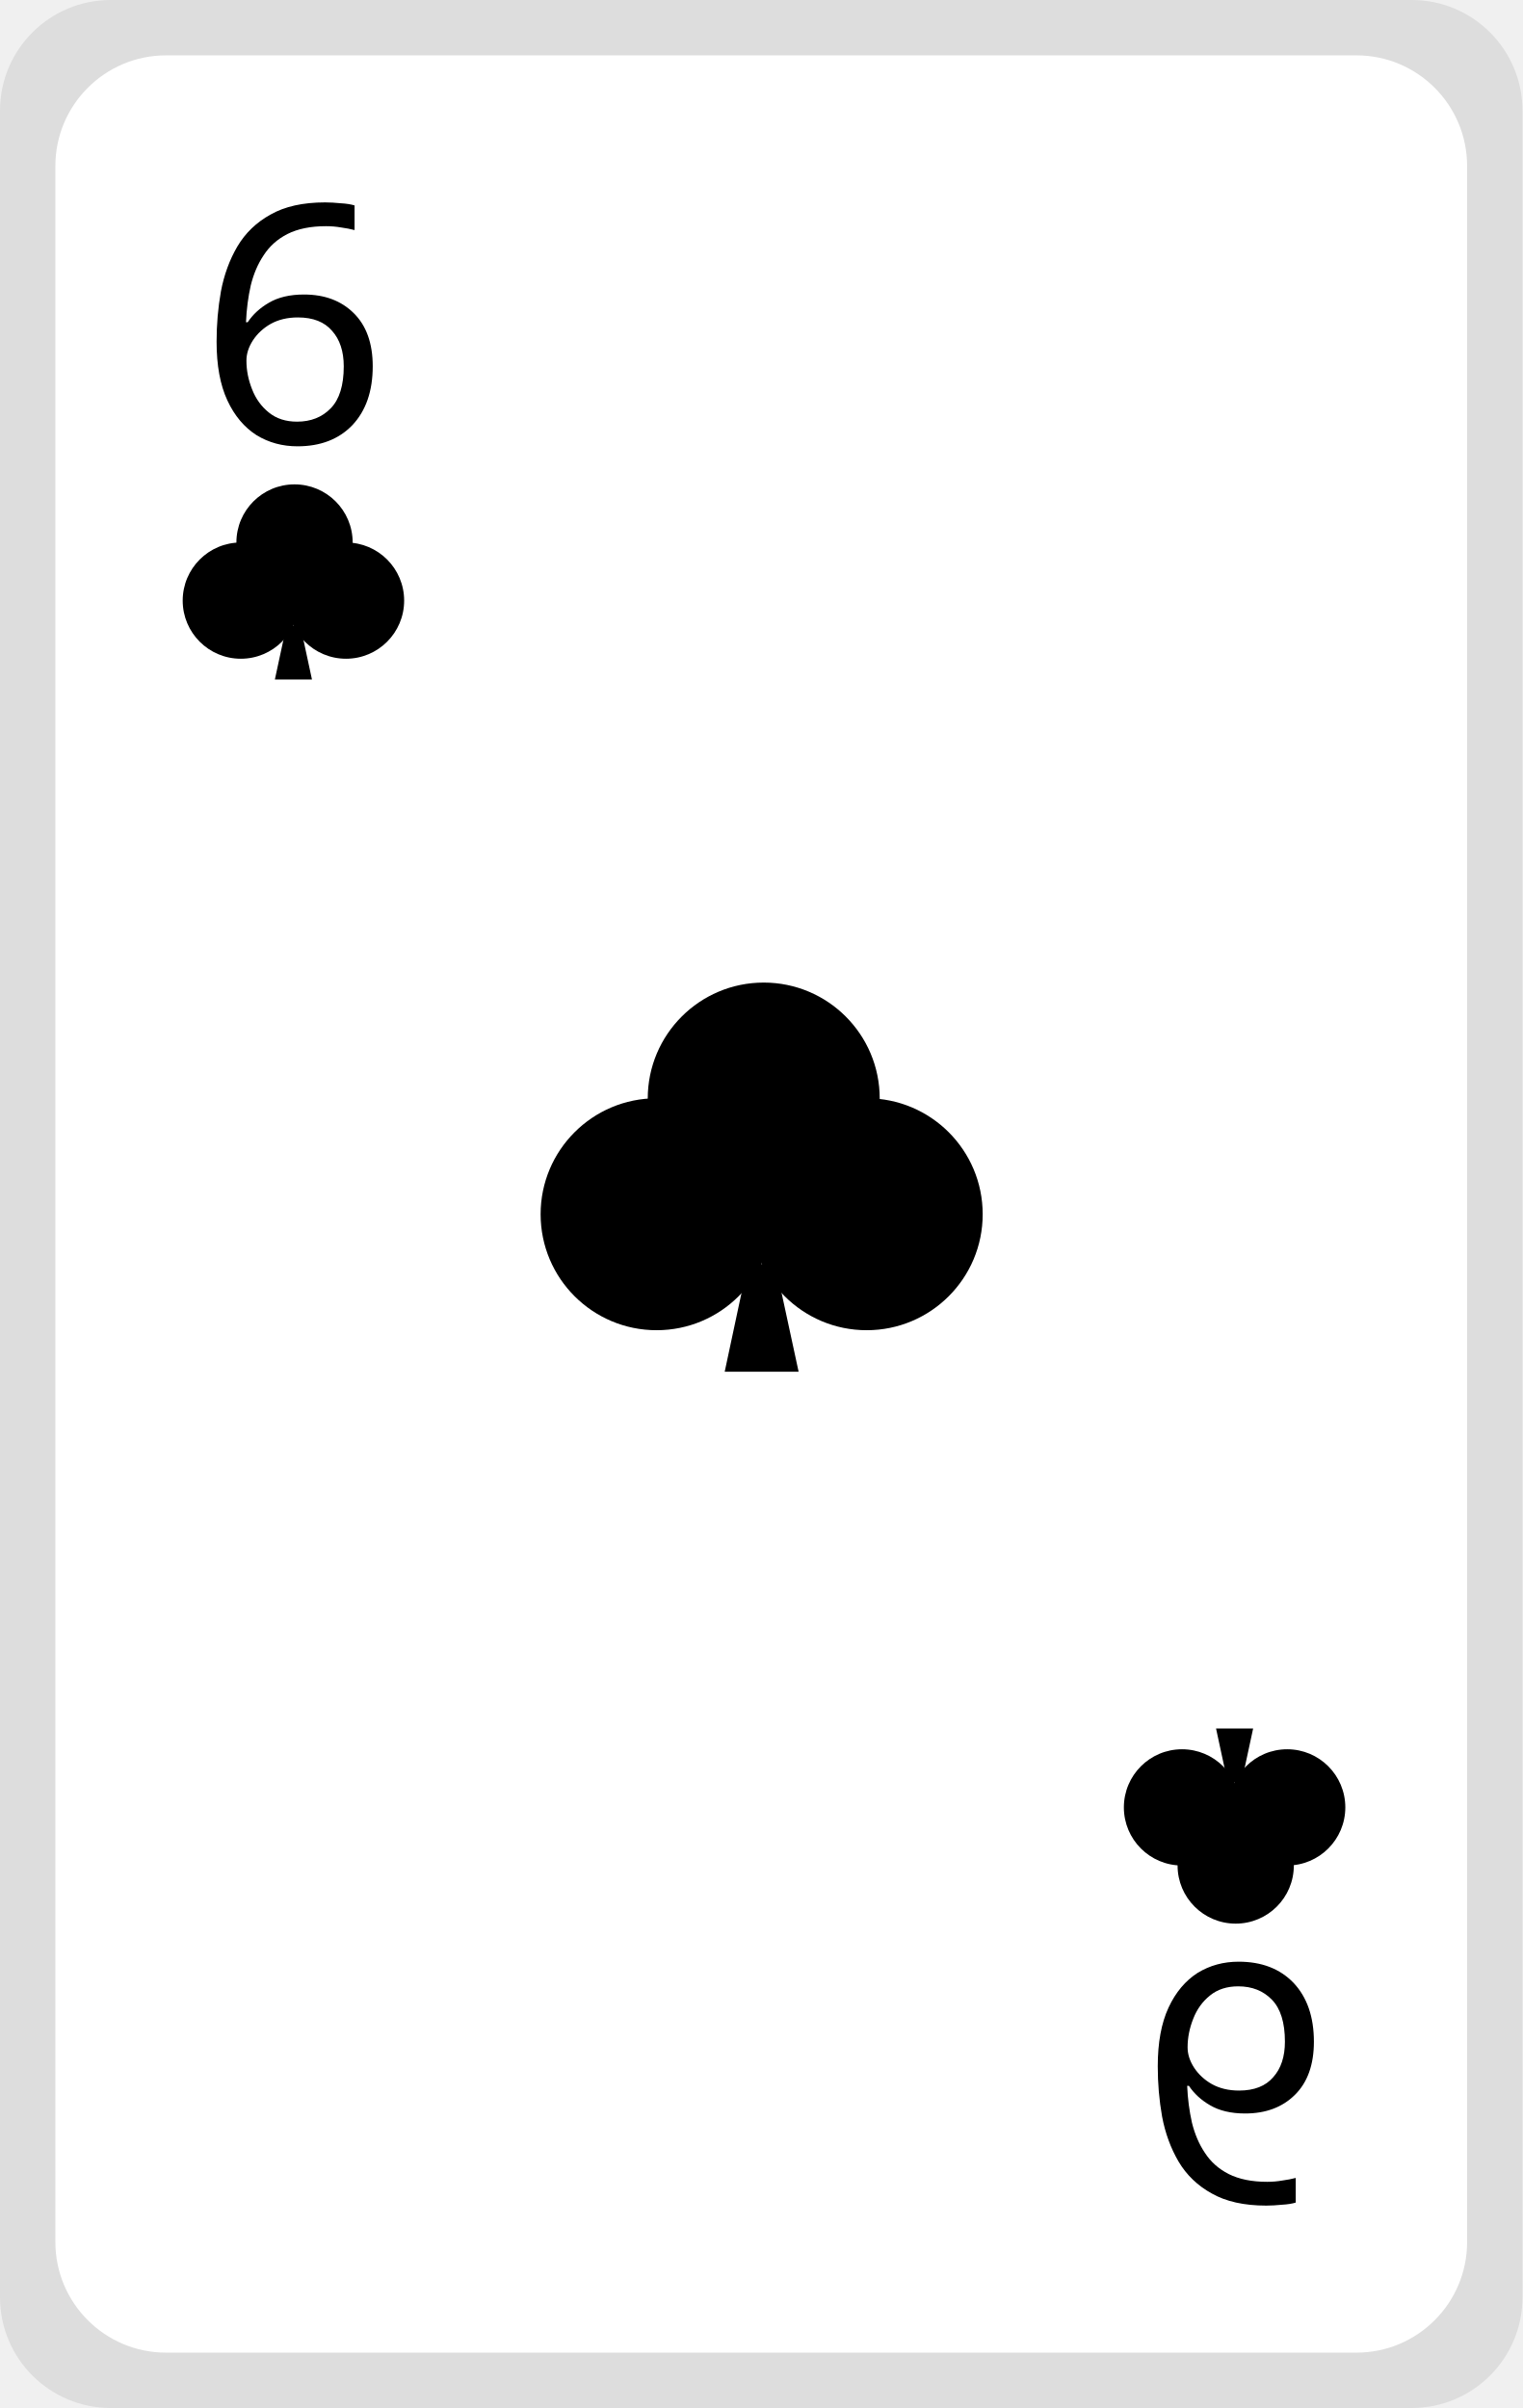
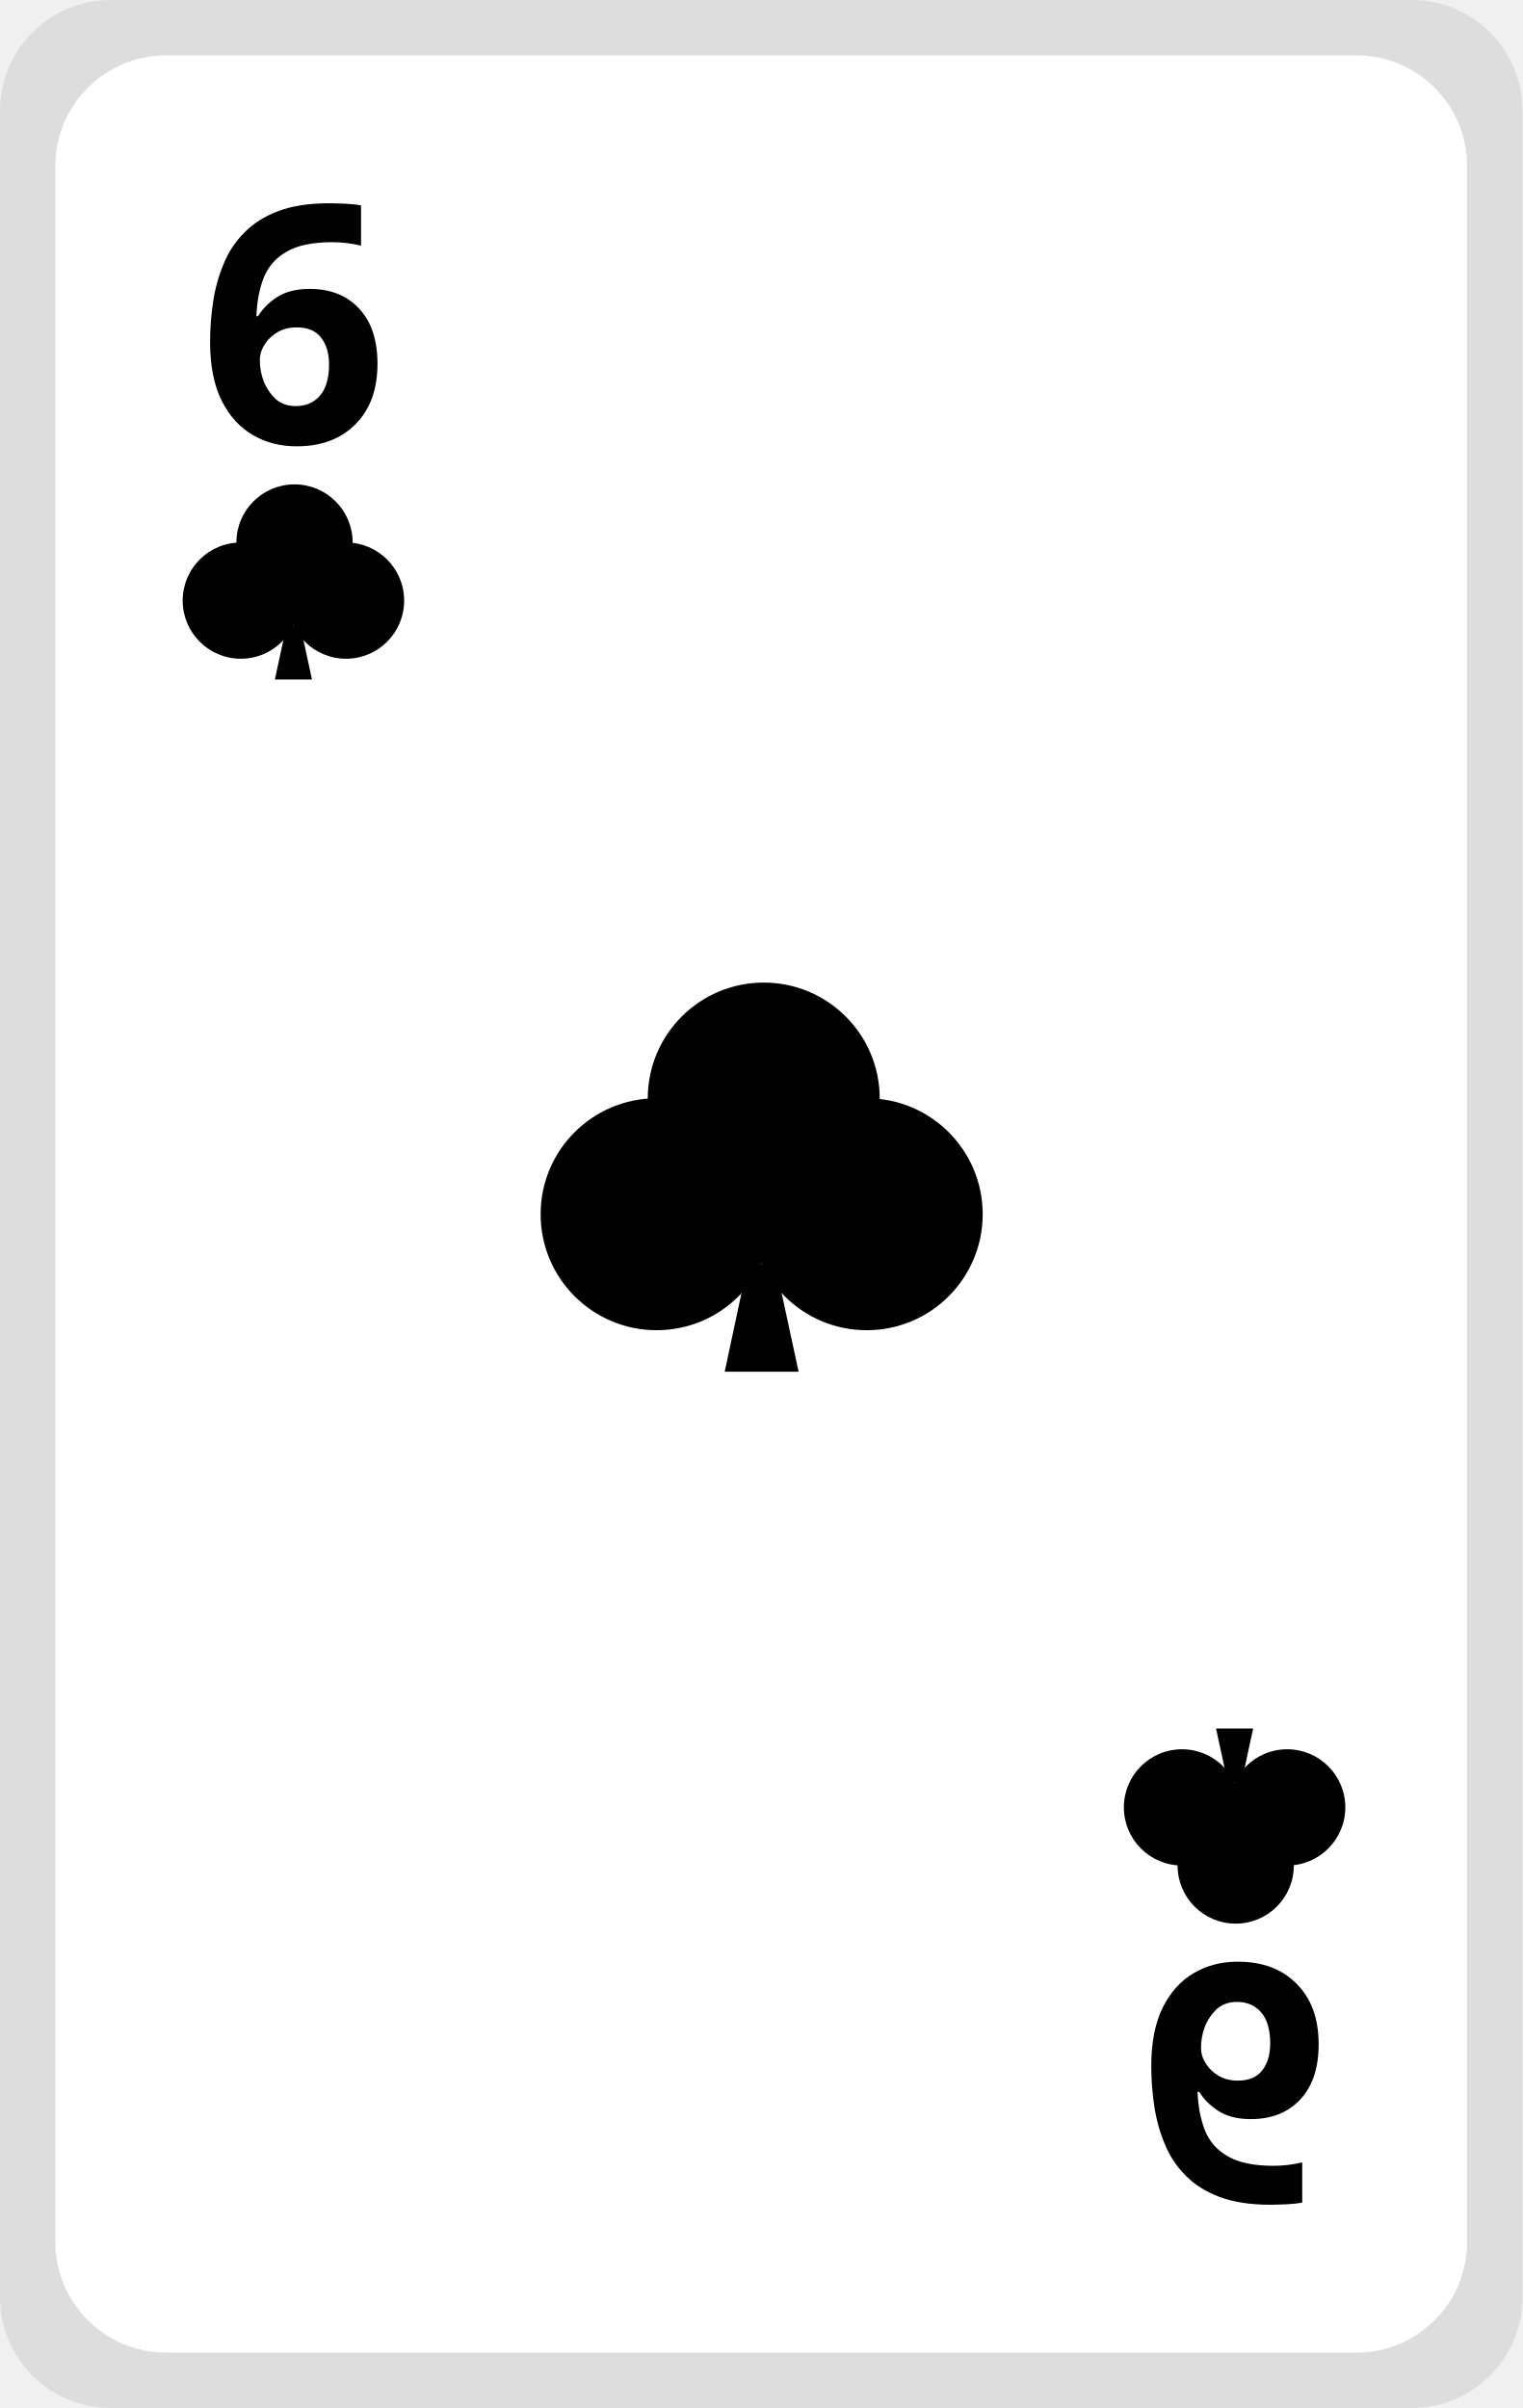
<svg xmlns="http://www.w3.org/2000/svg" id="Ebene_1" data-name="Ebene 1" viewBox="0 0 55 87">
  <defs>
-     <style>
-             .cls-1{fill:#ddd;}.cls-2{fill:#fff;}.cls-3{isolation:isolate;font-size:12px;font-family:RobotoSlab-Regular,
-             Roboto Slab;}.red{fill:#c90005;}
+     <style>.cls-1{fill:#ddd;}.cls-2{fill:#fff;}.cls-3{isolation:isolate;font-size:12px;font-family:RobotoSlab-Black,
+             Roboto Slab;font-weight:800;}.cls-4{fill:#c90005;}
        </style>
  </defs>
  <rect class="cls-1" width="55" height="87" rx="4" />
  <rect class="cls-2" x="2" y="2" width="51" height="83" rx="4" />
  <g id="text">
    <text class="cls-3" x="10.6" y="16" text-anchor="middle">6</text>
    <text class="cls-3" x="44.6" y="-71" text-anchor="middle" transform="scale(1,-1)">6</text>
  </g>
  <g>
    <polygon points="11.27 24.55 9.93 24.55 10.35 22.6 10.85 22.6 11.27 24.55" />
    <circle cx="8.7" cy="21.7" r="2.1" />
    <circle cx="10.64" cy="19.6" r="2.1" />
    <circle cx="12.5" cy="21.7" r="2.1" />
  </g>
  <g>
    <polygon points="44.85 64.4 44.35 64.4 43.93 62.45 45.27 62.45 44.85 64.4" />
    <circle cx="42.7" cy="65.3" r="2.1" />
    <circle cx="44.64" cy="67.4" r="2.1" />
    <circle cx="46.5" cy="65.3" r="2.1" />
  </g>
  <g>
    <polygon points="28.85 49.56 26.18 49.56 27.01 45.67 28.01 45.67 28.85 49.56" />
    <circle cx="23.72" cy="43.87" r="4.19" />
    <circle cx="27.59" cy="39.69" r="4.19" />
    <circle cx="31.31" cy="43.87" r="4.19" />
  </g>
</svg>
